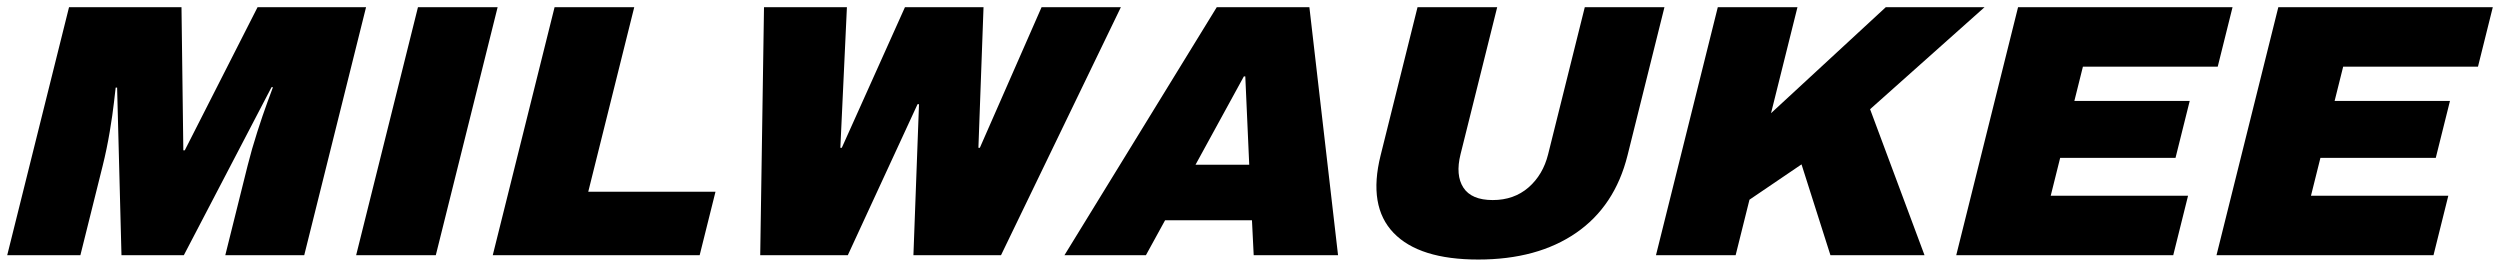
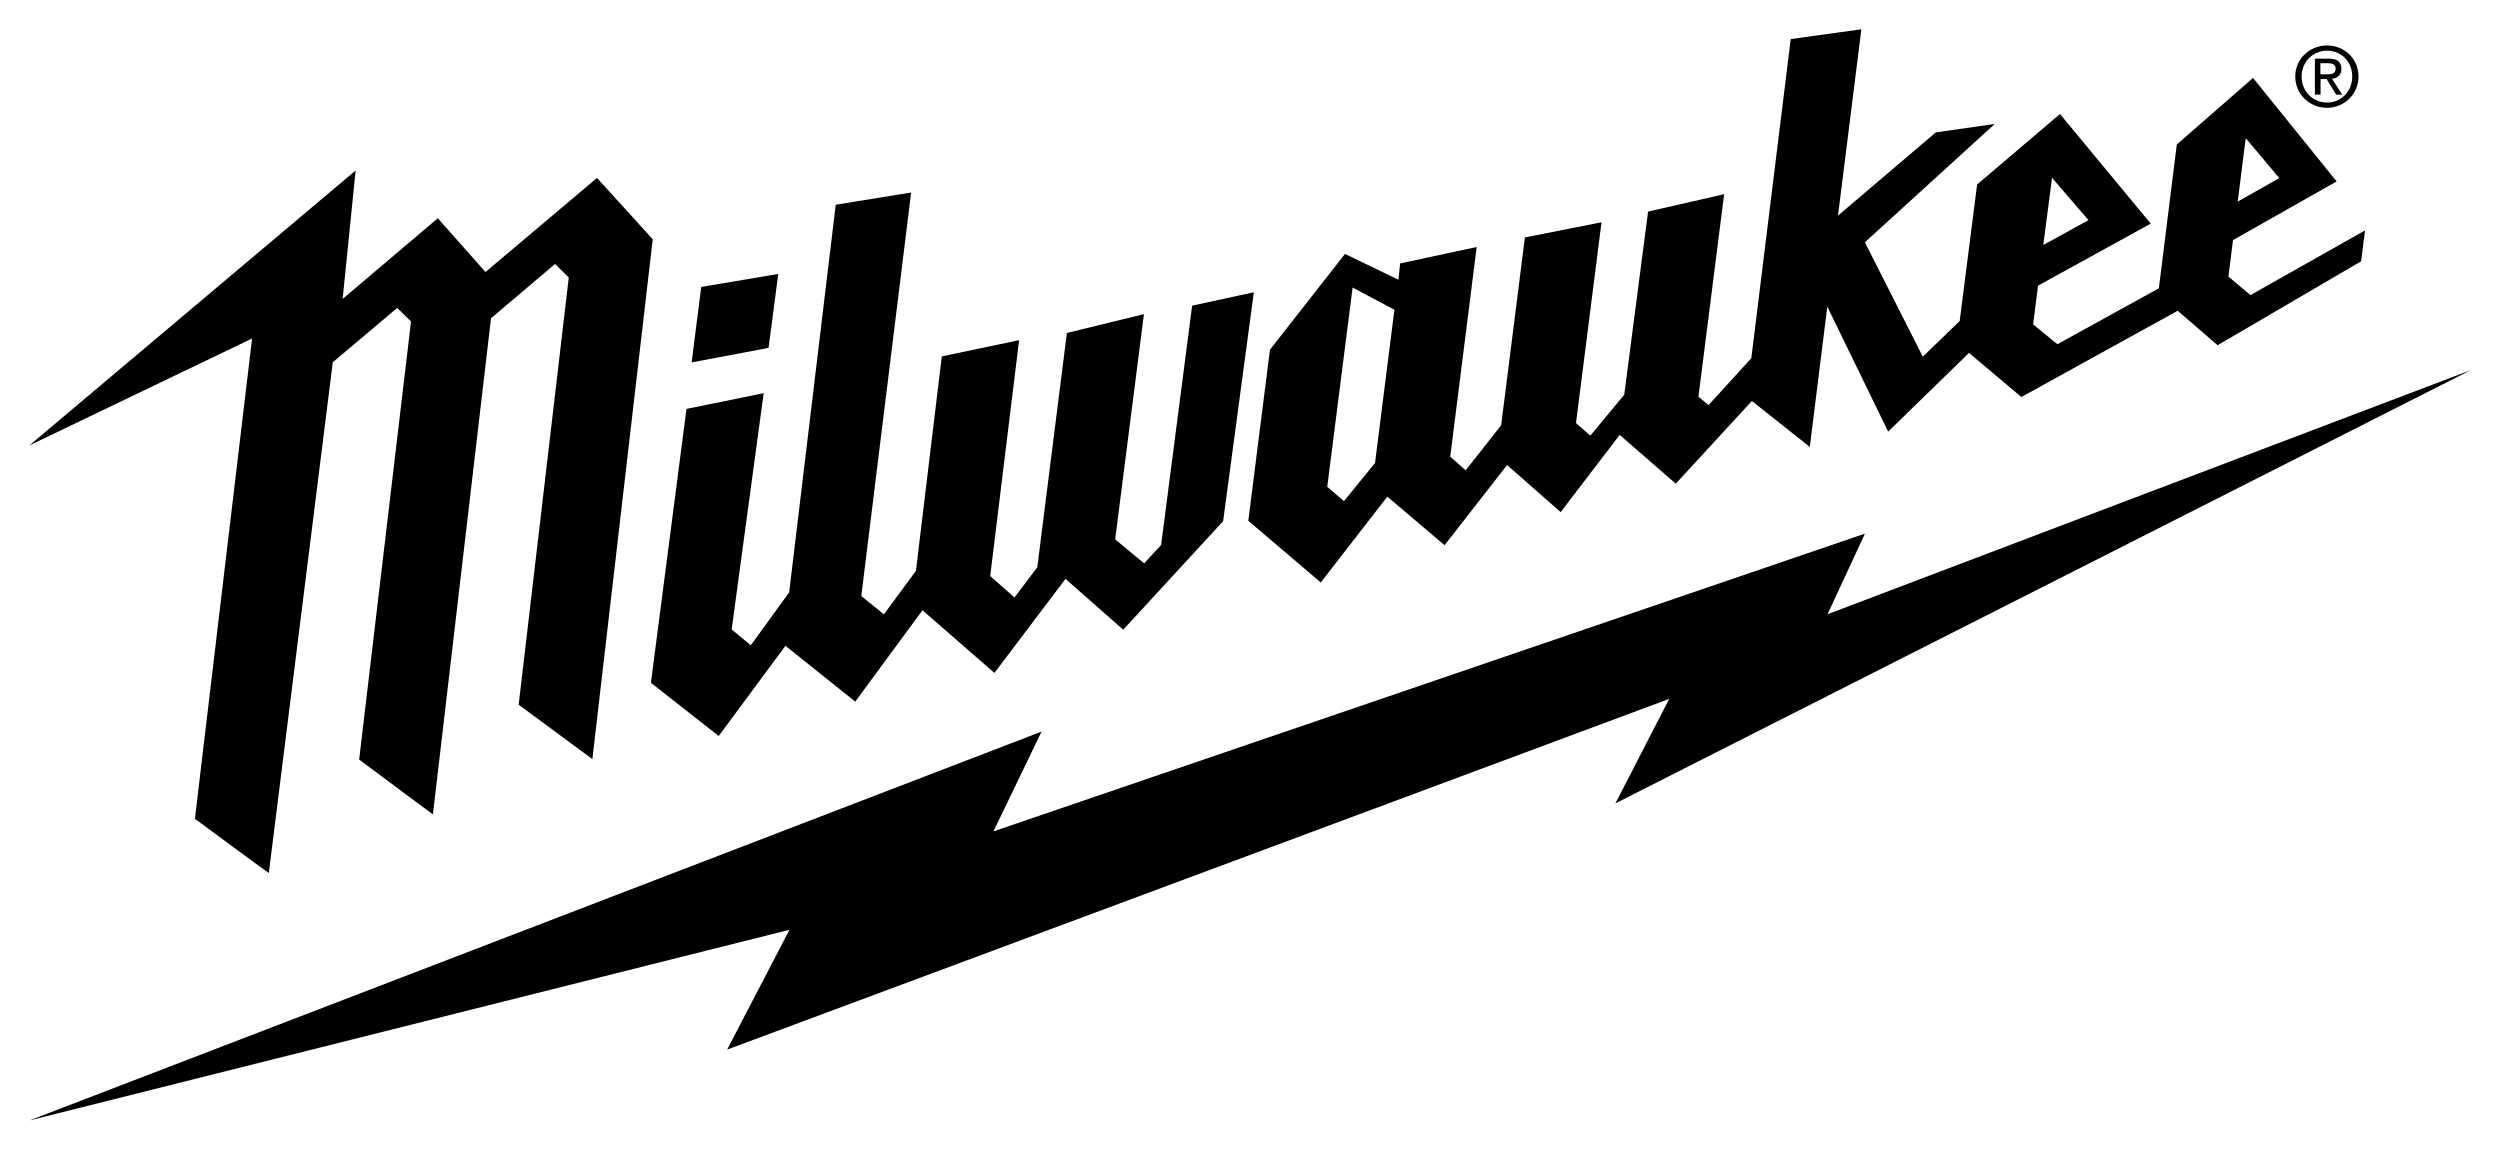
- <svg xmlns="http://www.w3.org/2000/svg" viewBox="4 -70.8 693.55 74">
-   <path fill="#000" d="M88.4 0L66.5 0L72.68 -24.8Q73.83 -29.4 75.39 -34.25Q76.95 -39.1 78.17 -42.4Q79.39 -45.7 79.72 -46.6L79.72 -46.6L79.32 -46.6L55 0L37.7 0L36.49 -46.5L36.09 -46.5Q35.97 -45.6 35.61 -42.35Q35.25 -39.1 34.44 -34.25Q33.63 -29.4 32.48 -24.8L32.48 -24.8L26.3 0L6 0L23.15 -68.8L54.35 -68.8L54.86 -29.1L55.26 -29.1L75.45 -68.8L105.55 -68.8L88.4 0M124.9 0L102.8 0L119.95 -68.8L142.05 -68.8L124.9 0M140.7 0L157.85 -68.8L179.95 -68.8L167.19 -17.6L202.49 -17.6L198.1 0L140.7 0M281.7 0L257.4 0L258.95 -41.9L258.55 -41.9L239.2 0L214.9 0L215.95 -68.8L238.95 -68.8L237.13 -29.8L237.53 -29.8L255.05 -68.8L276.85 -68.8L275.43 -29.8L275.83 -29.8L292.95 -68.8L314.95 -68.8L281.7 0M375.2 0L351.8 0L351.32 -9.7L327.22 -9.7L321.9 0L299.3 0L341.55 -68.8L367.25 -68.8L375.2 0M349.07 -49.6L335.66 -25.1L350.56 -25.1L349.47 -49.6L349.07 -49.6M455.51 -27.7Q451.99 -13.6 441.25 -6.2Q430.5 1.2 414.1 1.2L414.1 1.2Q397.7 1.2 390.6 -6.2Q383.49 -13.6 387.01 -27.7L387.01 -27.7L397.25 -68.8L419.35 -68.8L409.18 -28Q407.74 -22.2 409.97 -18.75Q412.21 -15.3 418.11 -15.3L418.11 -15.3Q424.01 -15.3 428.04 -18.8Q432.06 -22.3 433.48 -28L433.48 -28L443.65 -68.8L465.75 -68.8L455.51 -27.7M495.32 -39.4L527.15 -68.8L554.55 -68.8L522.8 -40.5L537.9 0L511.8 0L503.78 -25.2L489.34 -15.4L485.5 0L463.4 0L480.55 -68.8L502.65 -68.8L495.32 -39.4M546.7 0L563.85 -68.8L623.35 -68.8L619.24 -52.3L581.84 -52.3L579.47 -42.8L611.47 -42.8L607.53 -27L575.53 -27L572.91 -16.5L611.01 -16.5L606.9 0L546.7 0M618.9 0L636.05 -68.8L695.55 -68.8L691.44 -52.3L654.04 -52.3L651.67 -42.8L683.67 -42.8L679.73 -27L647.73 -27L645.11 -16.5L683.21 -16.5L679.1 0L618.9 0" />
+ <svg xmlns="http://www.w3.org/2000/svg" fill="#000" viewBox="9.397 3.397 222.128 102.155">
+   <path d="M213.334 10.193C213.334 8.611 214.631 7.437 216.158 7.437C217.685 7.437 218.955 8.611 218.955 10.193C218.955 11.775 217.668 12.977 216.158 12.977C214.648 12.977 213.334 11.803 213.334 10.193ZM216.158 12.508C217.411 12.508 218.395 11.529 218.395 10.193C218.395 8.857 217.411 7.901 216.158 7.901C214.905 7.901 213.899 8.885 213.899 10.193C213.899 11.501 214.883 12.508 216.158 12.508ZM215.571 11.803H215.079V8.611H216.304C217.059 8.611 217.433 8.885 217.433 9.517C217.433 10.092 217.081 10.338 216.6 10.394L217.506 11.809H216.969L216.119 10.422H215.582V11.809L215.571 11.803ZM216.141 10.003C216.544 10.003 216.919 9.975 216.919 9.483C216.919 9.086 216.561 9.013 216.225 9.013H215.565V10.003H216.141Z" />
+   <path d="M228.922 36.285L171.777 57.972L175.1 50.81L97.663 77.266L101.942 68.399L12.017 102.949L79.542 86.01L74.005 96.654L157.711 65.491L152.929 74.778L228.922 36.285Z" />
+   <path d="M62.444 19.205L52.533 27.564C52.533 27.564 48.596 23.136 48.294 22.789C47.947 23.085 39.842 29.956 39.842 29.956L40.995 18.546L12 42.977L31.794 33.473L26.715 76.147C26.715 76.147 32.773 80.626 33.282 80.967C33.791 76.897 38.69 37.806 38.953 35.681V35.592L44.691 30.756L45.916 31.963L41.308 70.886C41.308 70.886 47.466 75.482 47.863 75.75C47.907 75.37 52.035 40.087 53.025 31.673L58.713 26.854L59.933 28.055L55.481 66.011L62.03 70.847L67.394 24.656L62.444 19.211V19.205Z" />
+   <path d="M209.368 29.627L207.394 27.972L207.802 24.729L217.009 19.518L209.581 10.322L202.808 16.237L201.214 29.012L192.198 33.982L190.039 32.215L190.481 28.777L200.492 23.264L192.427 13.525L185.066 19.792L183.517 31.919L180.24 35.089L175.094 24.925L186.633 14.409L181.392 15.163L172.706 22.554L174.781 6L168.505 6.867L165.004 35.223L161.201 39.394L160.306 38.639L162.588 20.653L155.831 22.197L153.712 38.471L150.697 42.105L149.427 40.987L151.693 23.147L144.886 24.494L142.777 41.177L139.623 45.186L138.252 43.972L140.602 25.344L133.8 26.803L133.649 28.251L128.901 25.959L122.234 34.468L120.31 49.669L126.748 55.148L132.665 47.523L137.749 51.839L143.303 44.716L148.063 48.898L153.309 42.038L158.292 46.371L165.054 39.025L170.2 43.106L171.755 30.644L177.163 41.747L184.345 34.753L188.998 38.672L202.886 31.008L206.432 34.071L219.184 26.613L219.537 23.868L209.357 29.615L209.368 29.627ZM208.932 15.672L211.913 19.222L208.222 21.308L208.932 15.666V15.672ZM191.722 19.194L194.961 22.957L190.945 25.165L191.722 19.194ZM131.569 44.537L128.806 47.925L127.324 46.651L129.578 28.945L133.291 30.918L131.569 44.543V44.537ZM115.321 30.544L112.563 51.822L111.053 53.454L108.481 51.319L111.037 31.309L104.191 32.981L101.562 53.795L99.537 56.485L97.378 54.578L99.945 33.624L93.077 35.061L90.778 54.12L87.932 57.983L85.924 56.356L90.353 20.503L83.653 21.587L79.514 56.037L76.108 60.728L74.407 59.325L77.249 38.331L70.392 39.729L67.232 64.066L73.255 68.79L79.184 60.778L85.387 65.737L91.36 57.62L97.753 63.188L104.068 54.83L109.196 59.347L118.073 49.703L120.802 29.364L115.321 30.555V30.544ZM78.546 27.737L71.701 28.894L70.85 35.597L77.685 34.306L78.546 27.737Z" />
</svg>
